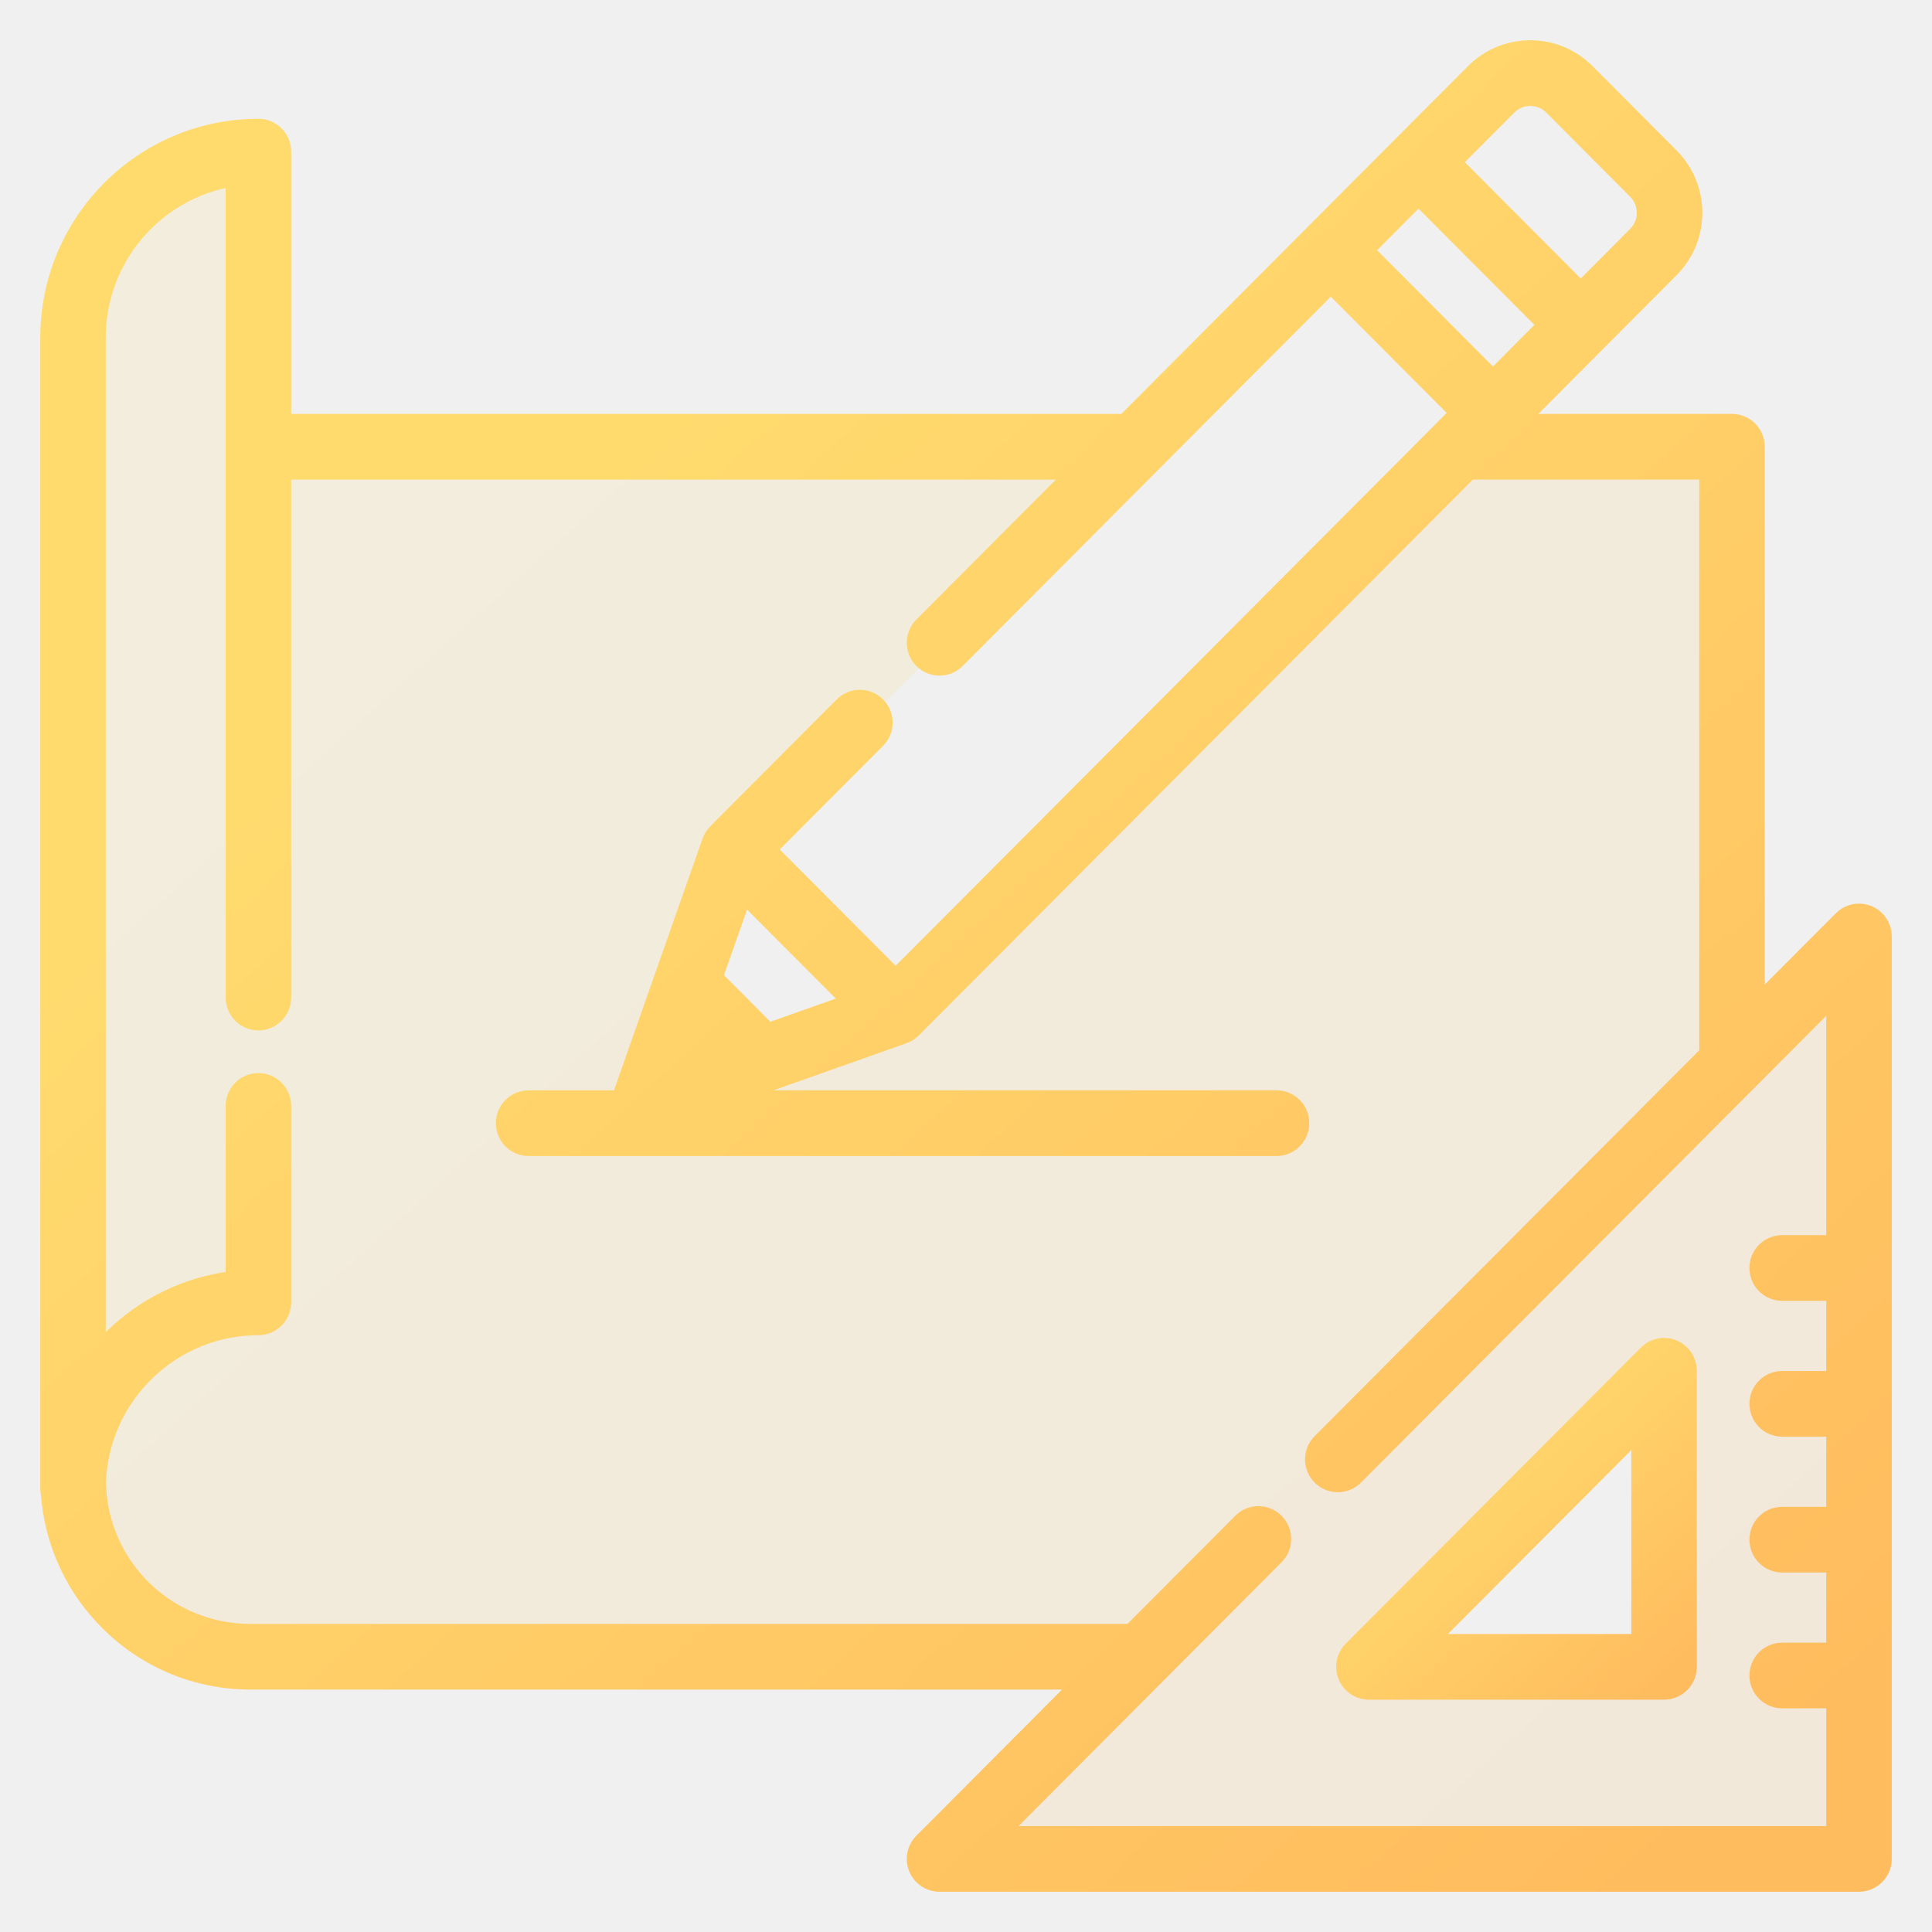
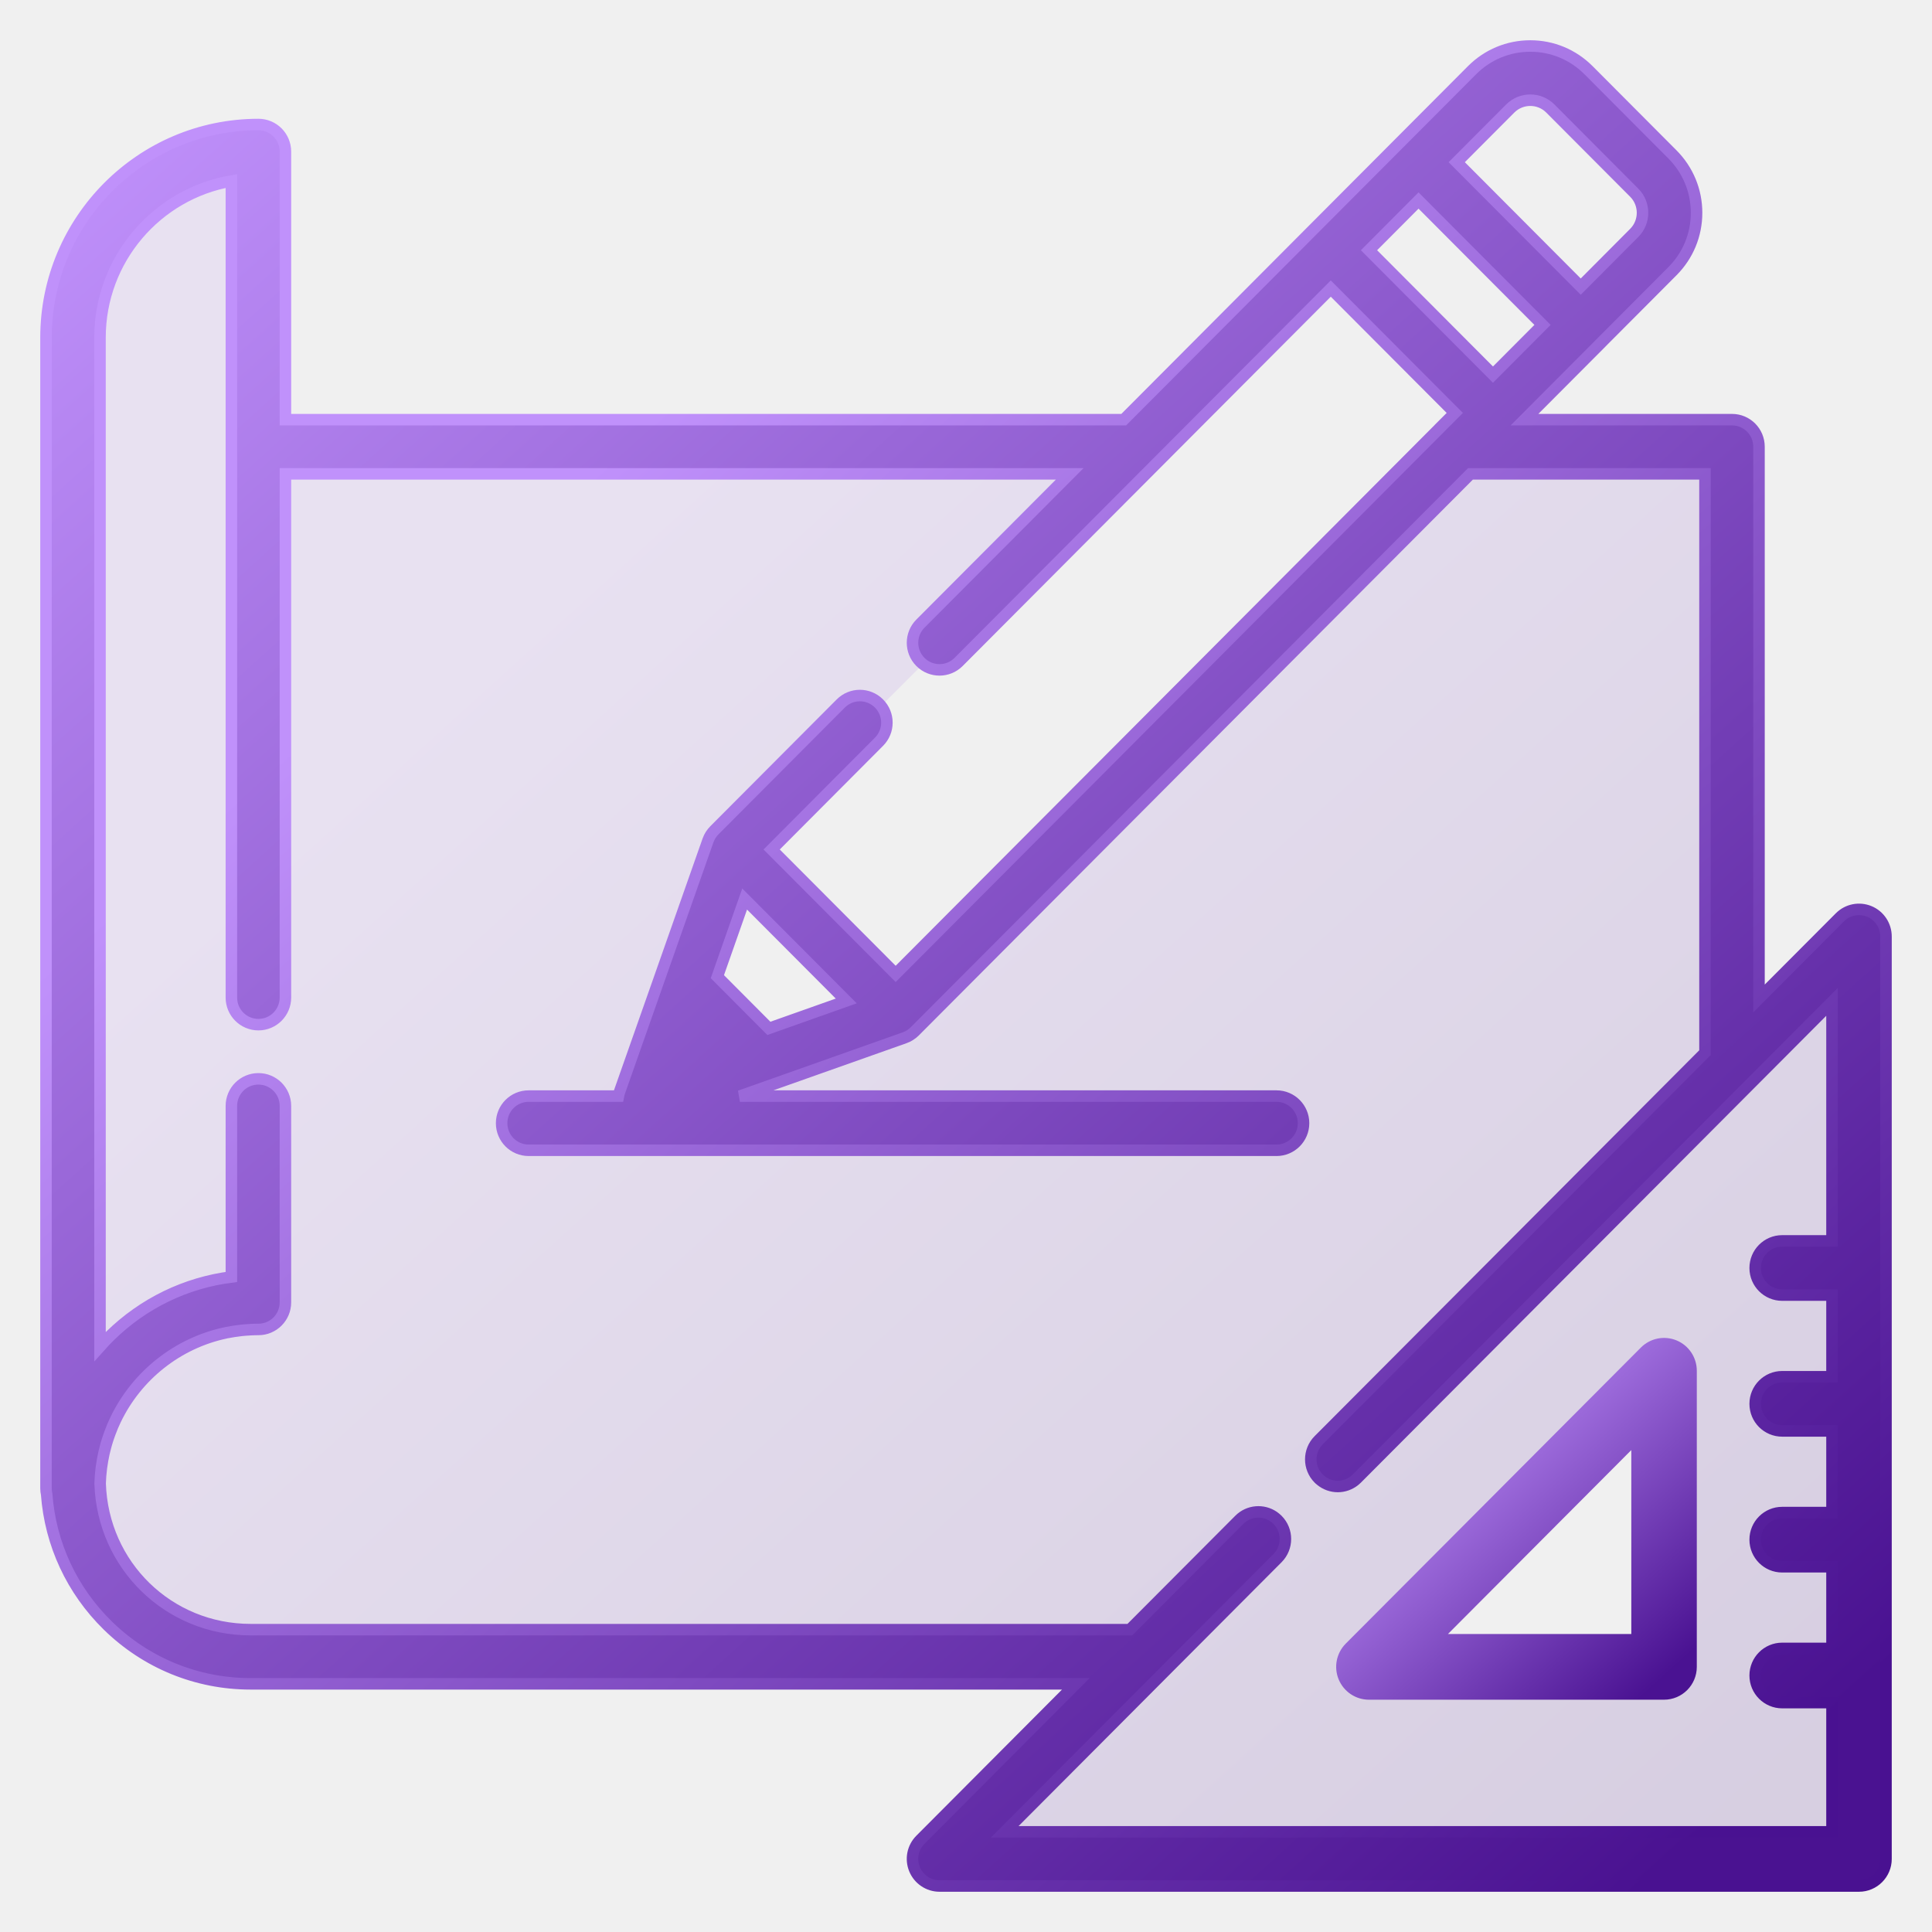
<svg xmlns="http://www.w3.org/2000/svg" width="42" height="42" viewBox="0 0 42 42" fill="none">
-   <path opacity="0.15" fill-rule="evenodd" clip-rule="evenodd" d="M40.638 19.814C40.418 19.723 40.166 19.773 39.998 19.942L38.239 21.706V9.712C38.239 9.386 37.977 9.123 37.652 9.123H33.141L34.779 7.48L34.779 7.479L36.357 5.896C36.695 5.557 36.882 5.106 36.882 4.626C36.882 4.147 36.695 3.696 36.357 3.356L34.533 1.526C34.195 1.187 33.745 1 33.267 1C32.789 1 32.339 1.187 32.001 1.526L30.422 3.11L28.515 5.023L24.429 9.123H6.205V3.296C6.205 2.97 5.942 2.707 5.618 2.707C3.071 2.707 1 4.785 1 7.339V32.356C1 32.399 1.005 32.442 1.014 32.483C1.095 33.566 1.562 34.573 2.344 35.338C3.179 36.155 4.281 36.605 5.447 36.605H23.388L20.009 39.995C19.841 40.163 19.791 40.416 19.882 40.636C19.973 40.856 20.187 41 20.424 41H40.413C40.737 41 41 40.736 41 40.411V20.358C41 20.12 40.857 19.905 40.638 19.814ZM32.831 2.359C33.072 2.118 33.463 2.118 33.703 2.359L35.527 4.189C35.767 4.43 35.767 4.822 35.527 5.063L34.364 6.231L31.668 3.526L32.831 2.359ZM30.838 4.359L33.533 7.063L32.456 8.144L29.761 5.44L30.838 4.359ZM18.397 21.76L16.715 22.356L15.595 21.232L16.188 19.544L18.397 21.76ZM35.829 30.171L30.171 35.829C30.108 35.892 30.152 36 30.241 36H36V30.241C36 30.152 35.892 30.108 35.829 30.171ZM16 18.5L19.5 22L32.5 9L29 5.5L16 18.5Z" fill="url(#paint0_linear)" />
-   <path d="M36.4 29.255C36.18 29.164 35.928 29.214 35.76 29.383L29.344 35.819C29.176 35.988 29.126 36.241 29.217 36.461C29.308 36.681 29.522 36.825 29.759 36.825H36.175C36.499 36.825 36.762 36.561 36.762 36.236V29.799C36.762 29.561 36.619 29.346 36.4 29.255ZM31.176 35.647L35.588 31.221V35.647H31.176Z" fill="url(#paint1_linear)" stroke="url(#paint2_linear)" stroke-width="0.25" />
-   <path d="M40.638 19.814C40.418 19.723 40.166 19.773 39.998 19.942L38.239 21.706V9.712C38.239 9.386 37.977 9.123 37.652 9.123H33.141L34.779 7.48C34.779 7.48 34.779 7.479 34.779 7.479L36.357 5.896C36.695 5.557 36.882 5.106 36.882 4.626C36.882 4.147 36.695 3.696 36.357 3.356L34.533 1.526C34.195 1.187 33.745 1 33.267 1C32.789 1 32.339 1.187 32.001 1.526L30.422 3.11L28.515 5.023L24.429 9.123H6.205V3.296C6.205 2.97 5.942 2.707 5.618 2.707C3.071 2.707 1 4.785 1 7.339V32.356C1 32.399 1.005 32.442 1.014 32.483C1.095 33.566 1.562 34.573 2.344 35.338C3.179 36.155 4.281 36.605 5.447 36.605H23.388L20.009 39.995C19.841 40.163 19.791 40.416 19.882 40.636C19.973 40.856 20.187 41 20.424 41H40.413C40.737 41 41 40.736 41 40.411V20.358C41 20.12 40.857 19.905 40.638 19.814ZM32.831 2.359C33.072 2.118 33.463 2.118 33.703 2.359L35.527 4.189C35.767 4.43 35.767 4.822 35.527 5.063L34.364 6.231L31.668 3.526L32.831 2.359ZM30.838 4.359L33.533 7.063L32.456 8.144L29.761 5.44L30.838 4.359ZM39.826 26.976H38.743C38.419 26.976 38.156 27.24 38.156 27.565C38.156 27.891 38.419 28.154 38.743 28.154H39.826V29.929H38.743C38.419 29.929 38.156 30.193 38.156 30.518C38.156 30.844 38.419 31.107 38.743 31.107H39.826V32.882H38.743C38.419 32.882 38.156 33.146 38.156 33.471C38.156 33.797 38.419 34.06 38.743 34.06H39.826V35.835H38.743C38.419 35.835 38.156 36.099 38.156 36.424C38.156 36.749 38.419 37.013 38.743 37.013H39.826V39.822H21.842L27.772 33.873C28.001 33.643 28.001 33.27 27.772 33.04C27.746 33.014 27.717 32.991 27.688 32.97C27.459 32.813 27.145 32.836 26.942 33.04L24.562 35.427H5.448C3.667 35.427 2.233 34.032 2.177 32.249C2.18 32.137 2.189 32.026 2.203 31.917C2.203 31.916 2.203 31.915 2.203 31.915C2.21 31.863 2.218 31.811 2.227 31.759C2.228 31.753 2.229 31.747 2.23 31.741C2.238 31.695 2.247 31.65 2.257 31.604C2.26 31.591 2.263 31.579 2.266 31.566C2.275 31.527 2.285 31.489 2.295 31.451C2.3 31.43 2.306 31.41 2.312 31.389C2.321 31.359 2.33 31.329 2.339 31.3C2.349 31.27 2.359 31.241 2.369 31.212C2.376 31.192 2.383 31.171 2.391 31.151C2.405 31.112 2.42 31.074 2.436 31.036C2.44 31.025 2.445 31.014 2.449 31.003C2.469 30.956 2.49 30.91 2.512 30.864C2.513 30.862 2.514 30.86 2.515 30.858C2.974 29.905 3.858 29.194 4.917 28.973C4.92 28.973 4.923 28.972 4.926 28.971C4.975 28.961 5.024 28.953 5.073 28.945C5.082 28.944 5.09 28.942 5.098 28.941C5.143 28.934 5.188 28.928 5.233 28.923C5.246 28.922 5.258 28.92 5.271 28.919C5.314 28.914 5.358 28.912 5.402 28.909C5.416 28.908 5.43 28.906 5.444 28.906C5.501 28.903 5.559 28.901 5.618 28.901C5.942 28.901 6.205 28.638 6.205 28.312V24.042C6.205 23.716 5.942 23.453 5.618 23.453C5.293 23.453 5.03 23.716 5.03 24.042V27.76C4.039 27.886 3.119 28.33 2.393 29.041C2.317 29.115 2.245 29.193 2.174 29.272V7.339C2.174 5.635 3.41 4.215 5.03 3.935V21.686C5.03 22.011 5.293 22.275 5.618 22.275C5.942 22.275 6.205 22.011 6.205 21.686V10.301H23.255L20.009 13.557C19.78 13.787 19.78 14.16 20.009 14.39C20.238 14.62 20.61 14.62 20.839 14.39L25.087 10.128C25.087 10.128 25.087 10.128 25.087 10.128L28.93 6.273L31.626 8.977L31.309 9.294C31.309 9.295 31.309 9.295 31.309 9.295L19.471 21.172L16.775 18.467L19.108 16.126C19.338 15.896 19.338 15.523 19.108 15.293C18.879 15.063 18.507 15.063 18.278 15.293L15.529 18.051C15.515 18.066 15.501 18.081 15.488 18.097C15.484 18.102 15.48 18.108 15.476 18.114C15.468 18.125 15.46 18.136 15.452 18.147C15.448 18.154 15.444 18.161 15.44 18.168C15.433 18.179 15.427 18.19 15.421 18.201C15.418 18.209 15.414 18.216 15.411 18.224C15.405 18.235 15.401 18.247 15.396 18.259C15.395 18.263 15.393 18.267 15.391 18.271L14.247 21.522L13.467 23.738C13.457 23.768 13.45 23.798 13.444 23.828H11.492C11.167 23.828 10.905 24.092 10.905 24.417C10.905 24.742 11.167 25.006 11.492 25.006H27.75C28.075 25.006 28.338 24.742 28.338 24.417C28.338 24.092 28.075 23.828 27.75 23.828H16.085L19.666 22.56C19.669 22.559 19.672 22.557 19.675 22.556C19.689 22.551 19.702 22.545 19.716 22.539C19.721 22.537 19.727 22.534 19.732 22.532C19.746 22.525 19.76 22.517 19.773 22.509C19.778 22.506 19.782 22.503 19.786 22.501C19.801 22.492 19.814 22.482 19.828 22.471C19.831 22.469 19.835 22.466 19.838 22.464C19.854 22.45 19.87 22.436 19.886 22.421L31.967 10.301H37.065V22.884L28.667 31.309C28.438 31.539 28.438 31.912 28.667 32.142C28.681 32.156 28.696 32.17 28.712 32.182C28.819 32.27 28.951 32.315 29.082 32.315C29.214 32.315 29.345 32.27 29.453 32.182C29.468 32.17 29.483 32.156 29.497 32.142L29.498 32.142L39.826 21.78V26.976ZM18.397 21.76L16.715 22.356L15.595 21.232L16.188 19.544L18.397 21.76Z" fill="url(#paint3_linear)" stroke="url(#paint4_linear)" stroke-width="0.25" />
+   <g clip-path="url(#clip0_3_16)">
+     <path opacity="0.15" fill-rule="evenodd" clip-rule="evenodd" d="M40.638 19.814C40.418 19.723 40.166 19.773 39.998 19.942L38.239 21.706V9.712C38.239 9.386 37.977 9.123 37.652 9.123H33.141L34.779 7.48L34.779 7.479L36.357 5.896C36.695 5.557 36.882 5.106 36.882 4.626C36.882 4.147 36.695 3.696 36.357 3.356L34.533 1.526C34.195 1.187 33.745 1 33.267 1C32.789 1 32.339 1.187 32.001 1.526L30.422 3.11L28.515 5.023L24.429 9.123H6.205V3.296C6.205 2.97 5.942 2.707 5.618 2.707C3.071 2.707 1 4.785 1 7.339V32.356C1 32.399 1.005 32.442 1.014 32.483C1.095 33.566 1.562 34.573 2.344 35.338C3.179 36.155 4.281 36.605 5.447 36.605H23.388L20.009 39.995C19.841 40.163 19.791 40.416 19.882 40.636C19.973 40.856 20.187 41 20.424 41H40.413C40.737 41 41 40.736 41 40.411V20.358C41 20.12 40.857 19.905 40.638 19.814ZM32.831 2.359C33.072 2.118 33.463 2.118 33.703 2.359L35.527 4.189C35.767 4.43 35.767 4.822 35.527 5.063L34.364 6.231L31.668 3.526L32.831 2.359ZM30.838 4.359L33.533 7.063L32.456 8.144L29.761 5.44L30.838 4.359ZM18.397 21.76L16.715 22.356L15.595 21.232L16.188 19.544L18.397 21.76ZM35.829 30.171L30.171 35.829C30.108 35.892 30.152 36 30.241 36H36V30.241C36 30.152 35.892 30.108 35.829 30.171ZM16 18.5L19.5 22L32.5 9L29 5.5L16 18.5Z" fill="url(#paint0_linear_3_16)" />
+     <path d="M36.4 29.255C36.18 29.164 35.928 29.214 35.76 29.383L29.344 35.819C29.176 35.988 29.126 36.241 29.217 36.461C29.308 36.681 29.522 36.825 29.759 36.825H36.175C36.499 36.825 36.762 36.561 36.762 36.236V29.799C36.762 29.561 36.619 29.346 36.4 29.255ZM31.176 35.647L35.588 31.221V35.647H31.176Z" fill="url(#paint1_linear_3_16)" stroke="url(#paint2_linear_3_16)" stroke-width="0.25" />
+     <path d="M40.638 19.814C40.418 19.723 40.166 19.773 39.998 19.942L38.239 21.706V9.712C38.239 9.386 37.977 9.123 37.652 9.123H33.141L34.779 7.48C34.779 7.48 34.779 7.479 34.779 7.479L36.357 5.896C36.695 5.557 36.882 5.106 36.882 4.626C36.882 4.147 36.695 3.696 36.357 3.356L34.533 1.526C34.195 1.187 33.745 1 33.267 1C32.789 1 32.339 1.187 32.001 1.526L30.422 3.11L28.515 5.023L24.429 9.123H6.205V3.296C6.205 2.97 5.942 2.707 5.618 2.707C3.071 2.707 1 4.785 1 7.339V32.356C1 32.399 1.005 32.442 1.014 32.483C1.095 33.566 1.562 34.573 2.344 35.338C3.179 36.155 4.281 36.605 5.447 36.605H23.388L20.009 39.995C19.841 40.163 19.791 40.416 19.882 40.636C19.973 40.856 20.187 41 20.424 41H40.413C40.737 41 41 40.736 41 40.411V20.358C41 20.12 40.857 19.905 40.638 19.814ZM32.831 2.359C33.072 2.118 33.463 2.118 33.703 2.359L35.527 4.189C35.767 4.43 35.767 4.822 35.527 5.063L34.364 6.231L31.668 3.526L32.831 2.359ZM30.838 4.359L33.533 7.063L32.456 8.144L29.761 5.44L30.838 4.359ZM39.826 26.976H38.743C38.419 26.976 38.156 27.24 38.156 27.565C38.156 27.891 38.419 28.154 38.743 28.154H39.826V29.929H38.743C38.419 29.929 38.156 30.193 38.156 30.518C38.156 30.844 38.419 31.107 38.743 31.107H39.826V32.882H38.743C38.419 32.882 38.156 33.146 38.156 33.471C38.156 33.797 38.419 34.06 38.743 34.06H39.826V35.835H38.743C38.419 35.835 38.156 36.099 38.156 36.424C38.156 36.749 38.419 37.013 38.743 37.013H39.826V39.822H21.842L27.772 33.873C28.001 33.643 28.001 33.27 27.772 33.04C27.746 33.014 27.717 32.991 27.688 32.97C27.459 32.813 27.145 32.836 26.942 33.04L24.562 35.427H5.448C3.667 35.427 2.233 34.032 2.177 32.249C2.18 32.137 2.189 32.026 2.203 31.917C2.203 31.916 2.203 31.915 2.203 31.915C2.21 31.863 2.218 31.811 2.227 31.759C2.228 31.753 2.229 31.747 2.23 31.741C2.238 31.695 2.247 31.65 2.257 31.604C2.26 31.591 2.263 31.579 2.266 31.566C2.275 31.527 2.285 31.489 2.295 31.451C2.3 31.43 2.306 31.41 2.312 31.389C2.321 31.359 2.33 31.329 2.339 31.3C2.349 31.27 2.359 31.241 2.369 31.212C2.376 31.192 2.383 31.171 2.391 31.151C2.405 31.112 2.42 31.074 2.436 31.036C2.44 31.025 2.445 31.014 2.449 31.003C2.469 30.956 2.49 30.91 2.512 30.864C2.513 30.862 2.514 30.86 2.515 30.858C2.974 29.905 3.858 29.194 4.917 28.973C4.92 28.973 4.923 28.972 4.926 28.971C4.975 28.961 5.024 28.953 5.073 28.945C5.082 28.944 5.09 28.942 5.098 28.941C5.143 28.934 5.188 28.928 5.233 28.923C5.246 28.922 5.258 28.92 5.271 28.919C5.314 28.914 5.358 28.912 5.402 28.909C5.416 28.908 5.43 28.906 5.444 28.906C5.501 28.903 5.559 28.901 5.618 28.901C5.942 28.901 6.205 28.638 6.205 28.312V24.042C6.205 23.716 5.942 23.453 5.618 23.453C5.293 23.453 5.03 23.716 5.03 24.042V27.76C4.039 27.886 3.119 28.33 2.393 29.041C2.317 29.115 2.245 29.193 2.174 29.272V7.339C2.174 5.635 3.41 4.215 5.03 3.935V21.686C5.03 22.011 5.293 22.275 5.618 22.275C5.942 22.275 6.205 22.011 6.205 21.686V10.301H23.255L20.009 13.557C19.78 13.787 19.78 14.16 20.009 14.39C20.238 14.62 20.61 14.62 20.839 14.39L25.087 10.128C25.087 10.128 25.087 10.128 25.087 10.128L28.93 6.273L31.626 8.977L31.309 9.294C31.309 9.295 31.309 9.295 31.309 9.295L19.471 21.172L16.775 18.467L19.108 16.126C19.338 15.896 19.338 15.523 19.108 15.293C18.879 15.063 18.507 15.063 18.278 15.293L15.529 18.051C15.515 18.066 15.501 18.081 15.488 18.097C15.484 18.102 15.48 18.108 15.476 18.114C15.468 18.125 15.46 18.136 15.452 18.147C15.448 18.154 15.444 18.161 15.44 18.168C15.433 18.179 15.427 18.19 15.421 18.201C15.418 18.209 15.414 18.216 15.411 18.224C15.405 18.235 15.401 18.247 15.396 18.259C15.395 18.263 15.393 18.267 15.391 18.271L14.247 21.522L13.467 23.738C13.457 23.768 13.45 23.798 13.444 23.828H11.492C11.167 23.828 10.905 24.092 10.905 24.417C10.905 24.742 11.167 25.006 11.492 25.006H27.75C28.075 25.006 28.338 24.742 28.338 24.417C28.338 24.092 28.075 23.828 27.75 23.828H16.085L19.666 22.56C19.669 22.559 19.672 22.557 19.675 22.556C19.689 22.551 19.702 22.545 19.716 22.539C19.721 22.537 19.727 22.534 19.732 22.532C19.746 22.525 19.76 22.517 19.773 22.509C19.778 22.506 19.782 22.503 19.786 22.501C19.801 22.492 19.814 22.482 19.828 22.471C19.831 22.469 19.835 22.466 19.838 22.464C19.854 22.45 19.87 22.436 19.886 22.421L31.967 10.301H37.065V22.884L28.667 31.309C28.438 31.539 28.438 31.912 28.667 32.142C28.681 32.156 28.696 32.17 28.712 32.182C28.819 32.27 28.951 32.315 29.082 32.315C29.214 32.315 29.345 32.27 29.453 32.182C29.468 32.17 29.483 32.156 29.497 32.142L39.826 21.78V26.976ZM18.397 21.76L16.715 22.356L15.595 21.232L16.188 19.544L18.397 21.76Z" fill="url(#paint3_linear_3_16)" />
+     <path d="M25.087 10.128L20.839 14.39C20.61 14.62 20.238 14.62 20.009 14.39C19.78 14.16 19.78 13.787 20.009 13.557L23.255 10.301H6.205V21.686C6.205 22.011 5.942 22.275 5.618 22.275C5.293 22.275 5.03 22.011 5.03 21.686V3.935C3.41 4.215 2.174 5.635 2.174 7.339V29.272C2.245 29.193 2.317 29.115 2.393 29.041C3.119 28.33 4.039 27.886 5.03 27.76V24.042C5.03 23.716 5.293 23.453 5.618 23.453C5.942 23.453 6.205 23.716 6.205 24.042V28.312C6.205 28.638 5.942 28.901 5.618 28.901C5.559 28.901 5.501 28.903 5.444 28.906C5.43 28.906 5.416 28.908 5.402 28.909C5.358 28.912 5.314 28.914 5.271 28.919C5.258 28.92 5.246 28.922 5.233 28.923C5.188 28.928 5.143 28.934 5.098 28.941C5.09 28.942 5.082 28.944 5.073 28.945C5.024 28.953 4.975 28.961 4.926 28.971C4.923 28.972 4.92 28.973 4.917 28.973C3.858 29.194 2.974 29.905 2.515 30.858C2.514 30.86 2.513 30.862 2.512 30.864C2.49 30.91 2.469 30.956 2.449 31.003C2.445 31.014 2.44 31.025 2.436 31.036C2.42 31.074 2.405 31.112 2.391 31.151C2.383 31.171 2.376 31.192 2.369 31.212C2.359 31.241 2.349 31.27 2.339 31.3C2.33 31.329 2.321 31.359 2.312 31.389C2.306 31.41 2.3 31.43 2.295 31.451C2.285 31.489 2.275 31.527 2.266 31.566C2.263 31.579 2.26 31.591 2.257 31.604C2.247 31.65 2.238 31.695 2.23 31.741C2.229 31.747 2.228 31.753 2.227 31.759C2.218 31.811 2.21 31.863 2.203 31.915C2.203 31.915 2.203 31.916 2.203 31.917C2.189 32.026 2.18 32.137 2.177 32.249C2.233 34.032 3.667 35.427 5.448 35.427H24.562L26.942 33.04C27.145 32.836 27.459 32.813 27.688 32.97C27.717 32.991 27.746 33.014 27.772 33.04C28.001 33.27 28.001 33.643 27.772 33.873L21.842 39.822H39.826V37.013H38.743C38.419 37.013 38.156 36.749 38.156 36.424C38.156 36.099 38.419 35.835 38.743 35.835H39.826V34.06H38.743C38.419 34.06 38.156 33.797 38.156 33.471C38.156 33.146 38.419 32.882 38.743 32.882H39.826V31.107H38.743C38.419 31.107 38.156 30.844 38.156 30.518C38.156 30.193 38.419 29.929 38.743 29.929H39.826V28.154H38.743C38.419 28.154 38.156 27.891 38.156 27.565C38.156 27.24 38.419 26.976 38.743 26.976H39.826V21.78L29.497 32.142C29.483 32.156 29.468 32.17 29.453 32.182C29.345 32.27 29.214 32.315 29.082 32.315C28.951 32.315 28.819 32.27 28.712 32.182C28.696 32.17 28.681 32.156 28.667 32.142C28.438 31.912 28.438 31.539 28.667 31.309L37.065 22.884V10.301H31.967L19.886 22.421C19.87 22.436 19.854 22.45 19.838 22.464C19.835 22.466 19.831 22.469 19.828 22.471C19.814 22.482 19.801 22.492 19.786 22.501C19.782 22.503 19.778 22.506 19.773 22.509C19.76 22.517 19.746 22.525 19.732 22.532C19.727 22.534 19.721 22.537 19.716 22.539C19.702 22.545 19.689 22.551 19.675 22.556C19.672 22.557 19.669 22.559 19.666 22.56L16.085 23.828H27.75C28.075 23.828 28.338 24.092 28.338 24.417C28.338 24.742 28.075 25.006 27.75 25.006H11.492C11.167 25.006 10.905 24.742 10.905 24.417C10.905 24.092 11.167 23.828 11.492 23.828H13.444C13.45 23.798 13.457 23.768 13.467 23.738L14.247 21.522L15.391 18.271C15.393 18.267 15.395 18.263 15.396 18.259C15.401 18.247 15.405 18.235 15.411 18.224C15.414 18.216 15.418 18.209 15.421 18.201C15.427 18.19 15.433 18.179 15.44 18.168C15.444 18.161 15.448 18.154 15.452 18.147C15.46 18.136 15.468 18.125 15.476 18.114C15.48 18.108 15.484 18.102 15.488 18.097C15.501 18.081 15.515 18.066 15.529 18.051L18.278 15.293C18.507 15.063 18.879 15.063 19.108 15.293C19.338 15.523 19.338 15.896 19.108 16.126L16.775 18.467L19.471 21.172L31.309 9.295C31.309 9.295 31.309 9.295 31.309 9.294L31.626 8.977L28.93 6.273L25.087 10.128ZM25.087 10.128C25.087 10.128 25.087 10.128 25.087 10.128ZM40.638 19.814C40.418 19.723 40.166 19.773 39.998 19.942L38.239 21.706V9.712C38.239 9.386 37.977 9.123 37.652 9.123H33.141L34.779 7.48C34.779 7.48 34.779 7.479 34.779 7.479L36.357 5.896C36.695 5.557 36.882 5.106 36.882 4.626C36.882 4.147 36.695 3.696 36.357 3.356L34.533 1.526C34.195 1.187 33.745 1 33.267 1C32.789 1 32.339 1.187 32.001 1.526L30.422 3.11L28.515 5.023L24.429 9.123H6.205V3.296C6.205 2.97 5.942 2.707 5.618 2.707C3.071 2.707 1 4.785 1 7.339V32.356C1 32.399 1.005 32.442 1.014 32.483C1.095 33.566 1.562 34.573 2.344 35.338C3.179 36.155 4.281 36.605 5.447 36.605H23.388L20.009 39.995C19.841 40.163 19.791 40.416 19.882 40.636C19.973 40.856 20.187 41 20.424 41H40.413C40.737 41 41 40.736 41 40.411V20.358C41 20.12 40.857 19.905 40.638 19.814ZM32.831 2.359C33.072 2.118 33.463 2.118 33.703 2.359L35.527 4.189C35.767 4.43 35.767 4.822 35.527 5.063L34.364 6.231L31.668 3.526L32.831 2.359ZM30.838 4.359L33.533 7.063L32.456 8.144L29.761 5.44L30.838 4.359ZM18.397 21.76L16.715 22.356L15.595 21.232L16.188 19.544L18.397 21.76Z" stroke="url(#paint4_linear_3_16)" stroke-width="0.25" />
+   </g>
  <defs>
-     <linearGradient id="paint0_linear" x1="3.267" y1="1" x2="37.8" y2="39.133" gradientUnits="userSpaceOnUse">
-       <stop offset="0.259" stop-color="#FFDB6E" />
-       <stop offset="1" stop-color="#FFBC5E" />
+     <linearGradient id="paint0_linear_3_16" x1="3.267" y1="1" x2="37.8" y2="39.133" gradientUnits="userSpaceOnUse">
+       <stop offset="0.259" stop-color="#BF90FB" />
+       <stop offset="1" stop-color="#491190" />
    </linearGradient>
-     <linearGradient id="paint1_linear" x1="29.602" y1="29.21" x2="36.178" y2="36.448" gradientUnits="userSpaceOnUse">
-       <stop offset="0.259" stop-color="#FFDB6E" />
-       <stop offset="1" stop-color="#FFBC5E" />
+     <linearGradient id="paint1_linear_3_16" x1="29.602" y1="29.21" x2="36.178" y2="36.448" gradientUnits="userSpaceOnUse">
+       <stop offset="0.259" stop-color="#B585F1" />
+       <stop offset="1" stop-color="#4A1292" />
    </linearGradient>
-     <linearGradient id="paint2_linear" x1="29.602" y1="29.21" x2="36.178" y2="36.448" gradientUnits="userSpaceOnUse">
-       <stop offset="0.259" stop-color="#FFDB6E" />
-       <stop offset="1" stop-color="#FFBC5E" />
+     <linearGradient id="paint2_linear_3_16" x1="29.602" y1="29.21" x2="36.178" y2="36.448" gradientUnits="userSpaceOnUse">
+       <stop offset="0.259" stop-color="#B585F1" />
+       <stop offset="1" stop-color="#4A1292" />
    </linearGradient>
-     <linearGradient id="paint3_linear" x1="3.267" y1="1" x2="37.8" y2="39.133" gradientUnits="userSpaceOnUse">
-       <stop offset="0.259" stop-color="#FFDB6E" />
-       <stop offset="1" stop-color="#FFBC5E" />
+     <linearGradient id="paint3_linear_3_16" x1="3.267" y1="1" x2="37.8" y2="39.133" gradientUnits="userSpaceOnUse">
+       <stop stop-color="#C192FC" />
+       <stop offset="1" stop-color="#4A1291" />
    </linearGradient>
-     <linearGradient id="paint4_linear" x1="3.267" y1="1" x2="37.8" y2="39.133" gradientUnits="userSpaceOnUse">
-       <stop offset="0.259" stop-color="#FFDB6E" />
-       <stop offset="1" stop-color="#FFBC5E" />
+     <linearGradient id="paint4_linear_3_16" x1="3.267" y1="1" x2="37.8" y2="39.133" gradientUnits="userSpaceOnUse">
+       <stop offset="0.259" stop-color="#C091FB" />
+       <stop offset="1" stop-color="#491191" />
    </linearGradient>
+     <clipPath id="clip0_3_16">
+       <rect width="42" height="42" fill="white" />
+     </clipPath>
  </defs>
</svg>
